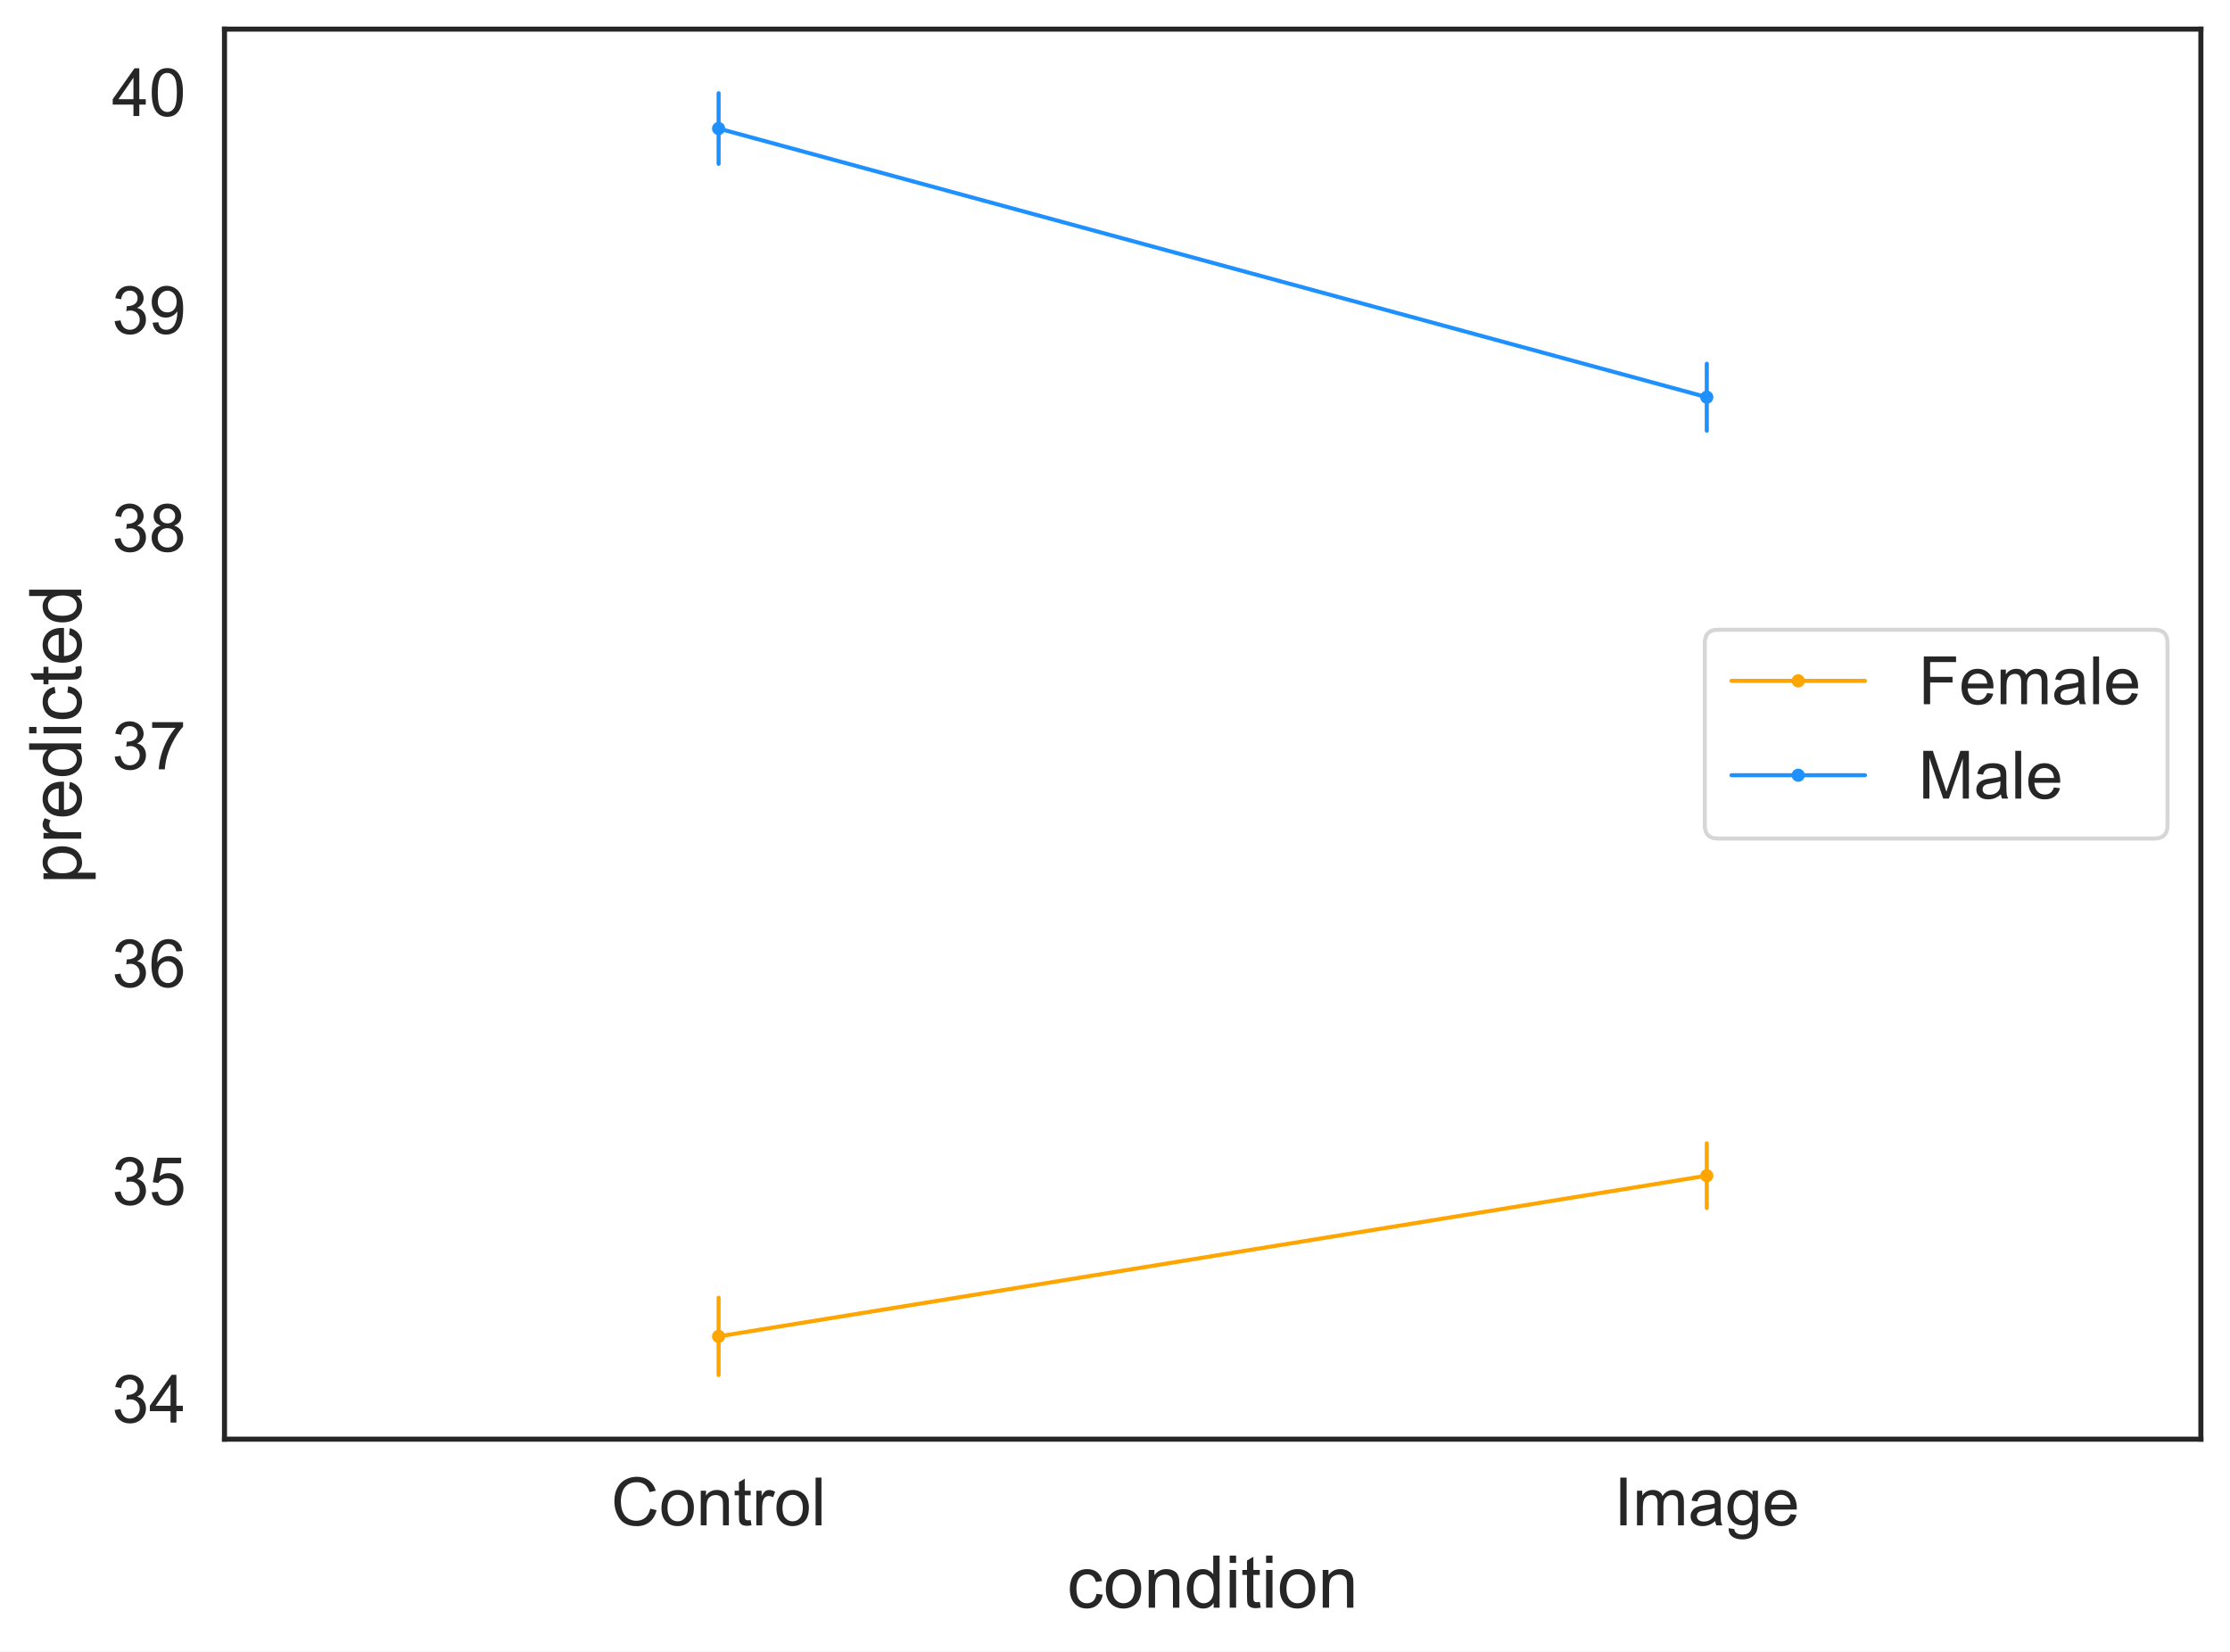
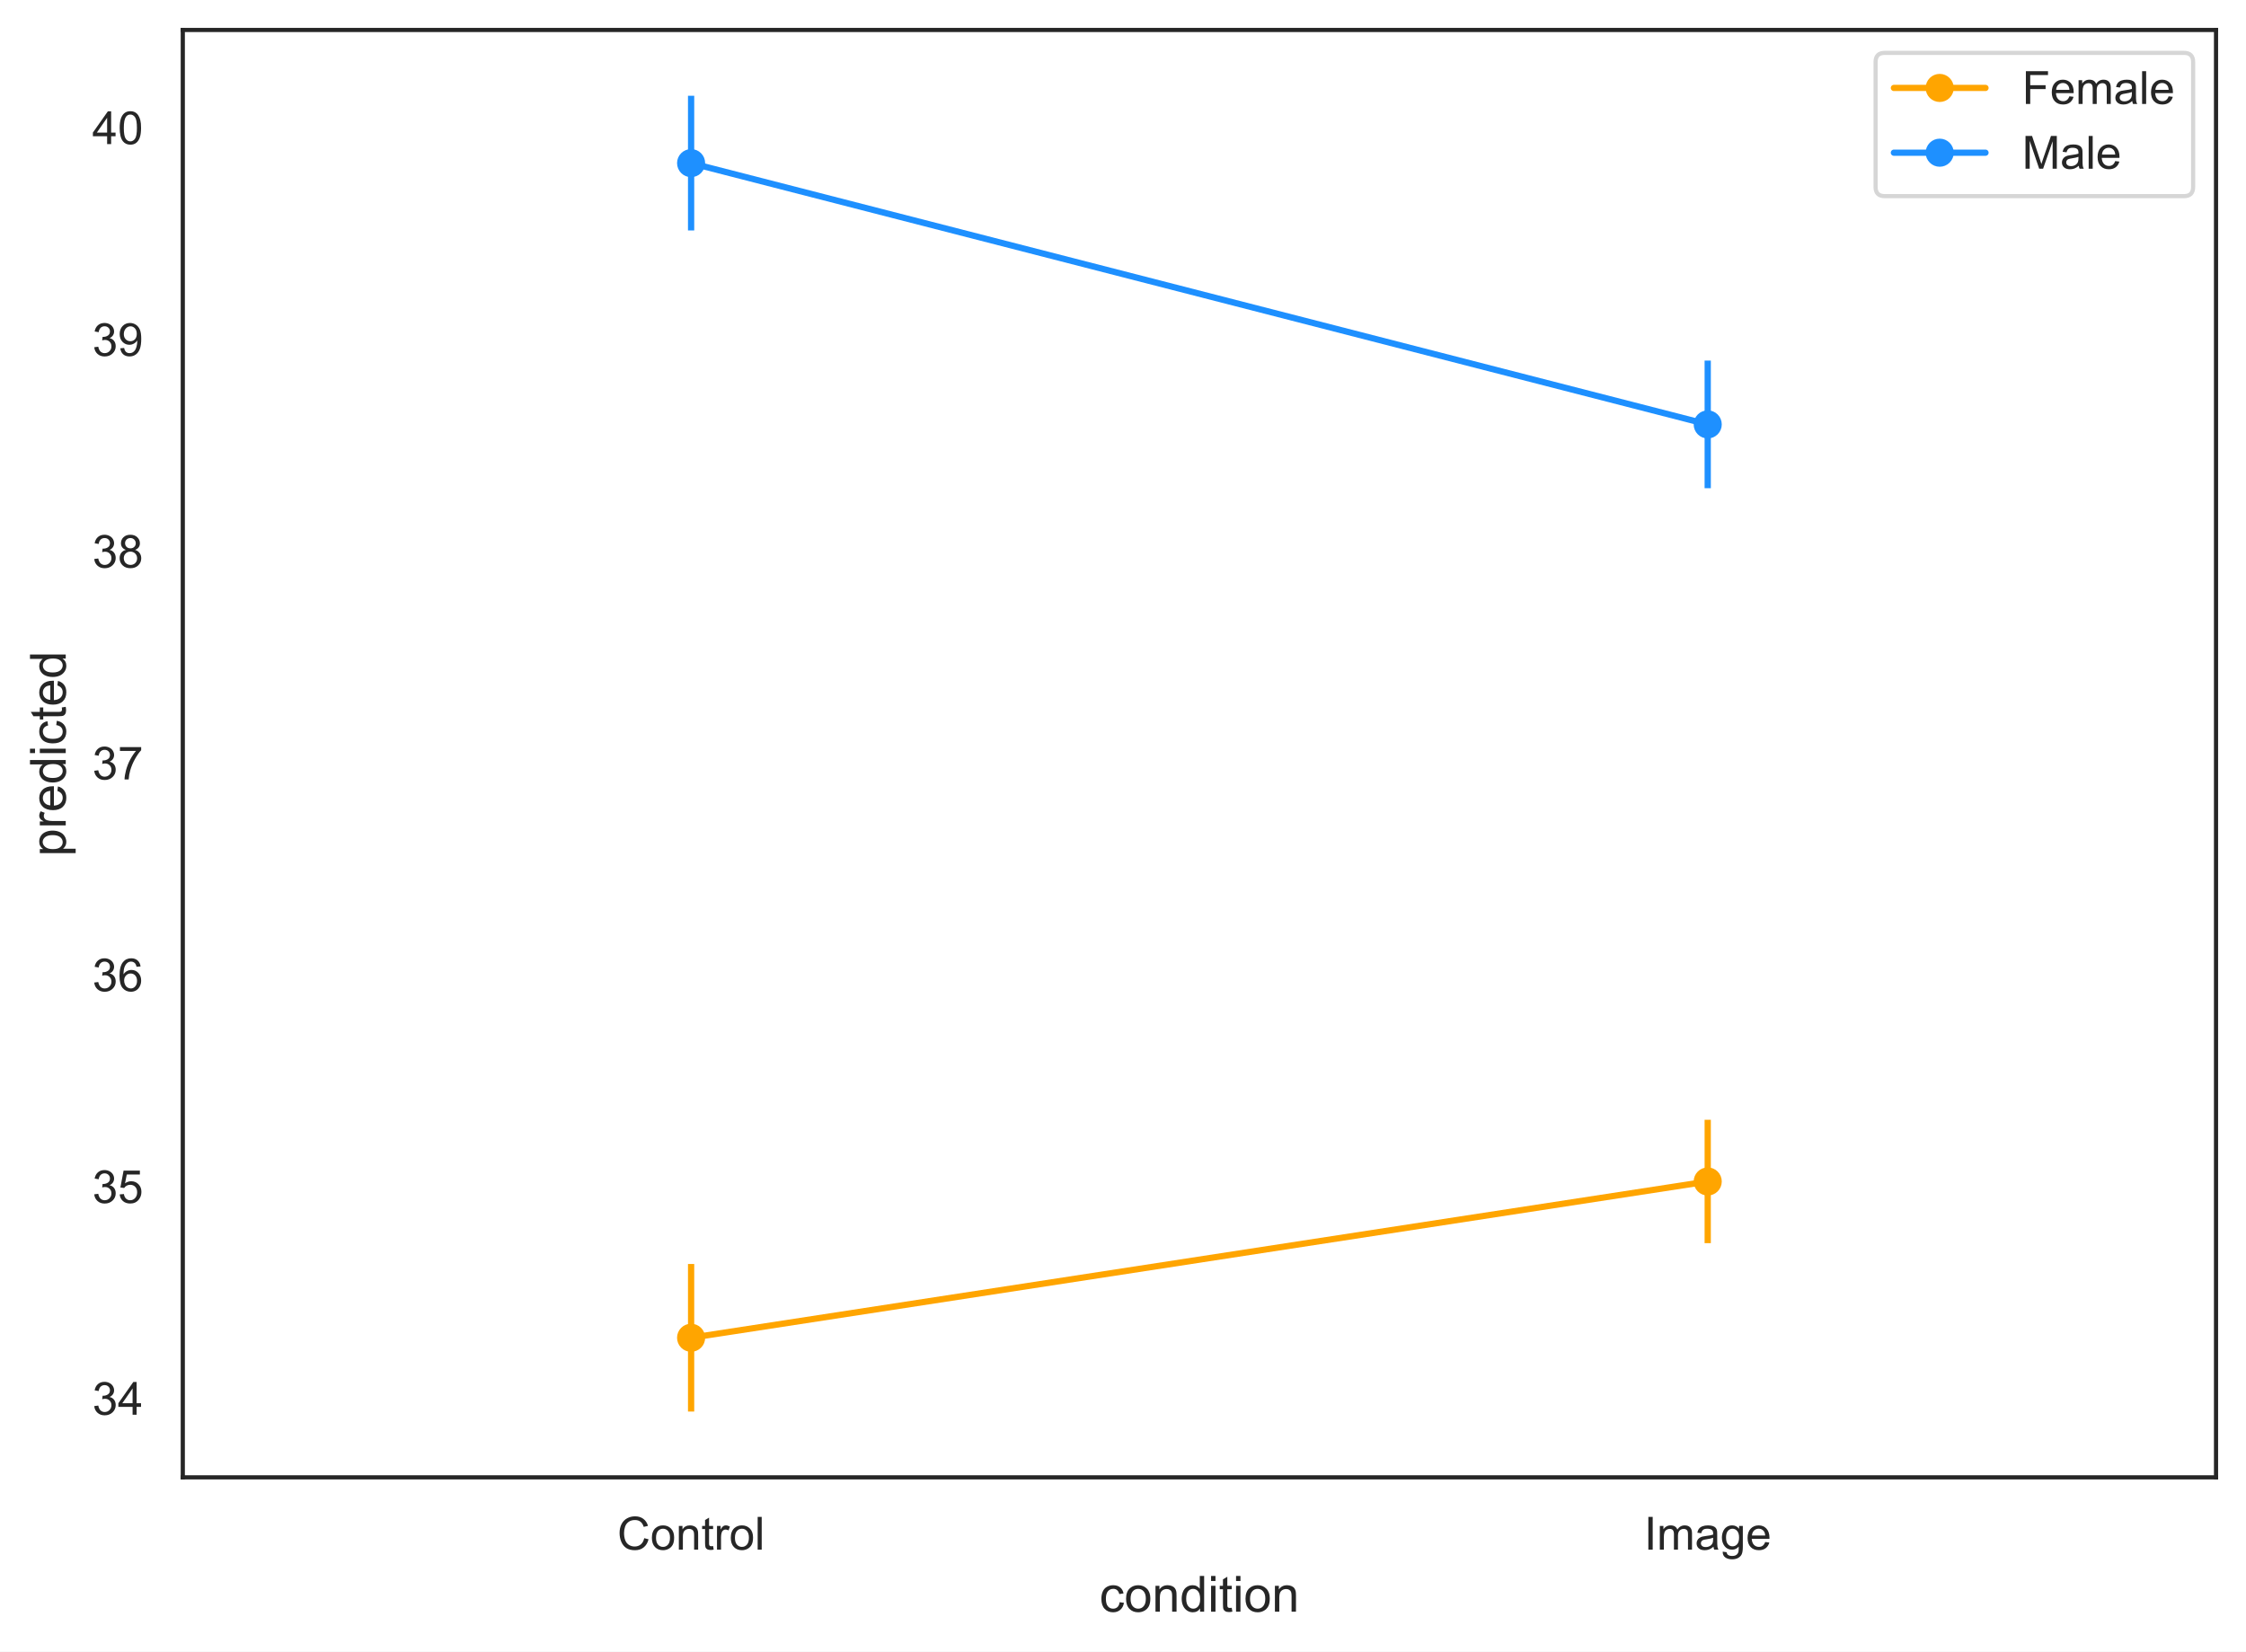
- <svg xmlns="http://www.w3.org/2000/svg" xmlns:xlink="http://www.w3.org/1999/xlink" width="551.413pt" height="408.305pt" viewBox="0 0 551.413 408.305" version="1.1">
+ <svg xmlns="http://www.w3.org/2000/svg" xmlns:xlink="http://www.w3.org/1999/xlink" width="539.502pt" height="396.763pt" viewBox="0 0 539.502 396.763" version="1.1">
  <defs>
    <style type="text/css">*{stroke-linejoin: round; stroke-linecap: butt}</style>
  </defs>
  <g id="figure_1">
    <g id="patch_1">
-       <path d="M 0 408.305  L 551.413 408.305  L 551.413 0  L 0 0  z " style="fill: #ffffff" />
+       <path d="M 0 396.763  L 539.502 396.763  L 539.502 0  L 0 0  z " style="fill: #ffffff" />
    </g>
    <g id="axes_1">
      <g id="patch_2">
-         <path d="M 55.513 355.86  L 544.213 355.86  L 544.213 7.2  L 55.513 7.2  z " style="fill: #ffffff" />
+         <path d="M 43.908 354.9  L 532.302 354.9  L 532.302 7.2  L 43.908 7.2  z " style="fill: #ffffff" />
      </g>
      <g id="matplotlib.axis_1">
        <g id="xtick_1">
          <g id="text_1">
-             <g style="fill: #262626" transform="translate(151.0943 377.1704) scale(0.165 -0.165)">
+             <g style="fill: #262626" transform="translate(148.278 372.2736) scale(0.11 -0.11)">
              <defs>
                <path id="ArialMT-43" d="M 3763 1606  L 4369 1453  Q 4178 706 3683 314  Q 3188 -78 2472 -78  Q 1731 -78 1267 223  Q 803 525 561 1097  Q 319 1669 319 2325  Q 319 3041 592 3573  Q 866 4106 1370 4382  Q 1875 4659 2481 4659  Q 3169 4659 3637 4309  Q 4106 3959 4291 3325  L 3694 3184  Q 3534 3684 3231 3912  Q 2928 4141 2469 4141  Q 1941 4141 1586 3887  Q 1231 3634 1087 3207  Q 944 2781 944 2328  Q 944 1744 1114 1308  Q 1284 872 1643 656  Q 2003 441 2422 441  Q 2931 441 3284 734  Q 3638 1028 3763 1606  z " transform="scale(0.015625)" />
                <path id="ArialMT-6f" d="M 213 1659  Q 213 2581 725 3025  Q 1153 3394 1769 3394  Q 2453 3394 2887 2945  Q 3322 2497 3322 1706  Q 3322 1066 3130 698  Q 2938 331 2570 128  Q 2203 -75 1769 -75  Q 1072 -75 642 372  Q 213 819 213 1659  z M 791 1659  Q 791 1022 1069 705  Q 1347 388 1769 388  Q 2188 388 2466 706  Q 2744 1025 2744 1678  Q 2744 2294 2464 2611  Q 2184 2928 1769 2928  Q 1347 2928 1069 2612  Q 791 2297 791 1659  z " transform="scale(0.015625)" />
                <path id="ArialMT-6e" d="M 422 0  L 422 3319  L 928 3319  L 928 2847  Q 1294 3394 1984 3394  Q 2284 3394 2536 3286  Q 2788 3178 2913 3003  Q 3038 2828 3088 2588  Q 3119 2431 3119 2041  L 3119 0  L 2556 0  L 2556 2019  Q 2556 2363 2490 2533  Q 2425 2703 2258 2804  Q 2091 2906 1866 2906  Q 1506 2906 1245 2678  Q 984 2450 984 1813  L 984 0  L 422 0  z " transform="scale(0.015625)" />
                <path id="ArialMT-74" d="M 1650 503  L 1731 6  Q 1494 -44 1306 -44  Q 1000 -44 831 53  Q 663 150 594 308  Q 525 466 525 972  L 525 2881  L 113 2881  L 113 3319  L 525 3319  L 525 4141  L 1084 4478  L 1084 3319  L 1650 3319  L 1650 2881  L 1084 2881  L 1084 941  Q 1084 700 1114 631  Q 1144 563 1211 522  Q 1278 481 1403 481  Q 1497 481 1650 503  z " transform="scale(0.015625)" />
                <path id="ArialMT-72" d="M 416 0  L 416 3319  L 922 3319  L 922 2816  Q 1116 3169 1280 3281  Q 1444 3394 1641 3394  Q 1925 3394 2219 3213  L 2025 2691  Q 1819 2813 1613 2813  Q 1428 2813 1281 2702  Q 1134 2591 1072 2394  Q 978 2094 978 1738  L 978 0  L 416 0  z " transform="scale(0.015625)" />
                <path id="ArialMT-6c" d="M 409 0  L 409 4581  L 972 4581  L 972 0  L 409 0  z " transform="scale(0.015625)" />
              </defs>
              <use xlink:href="#ArialMT-43" />
              <use xlink:href="#ArialMT-6f" transform="translate(72.2168 0)" />
              <use xlink:href="#ArialMT-6e" transform="translate(127.832 0)" />
              <use xlink:href="#ArialMT-74" transform="translate(183.4473 0)" />
              <use xlink:href="#ArialMT-72" transform="translate(211.2305 0)" />
              <use xlink:href="#ArialMT-6f" transform="translate(244.5312 0)" />
              <use xlink:href="#ArialMT-6c" transform="translate(300.1465 0)" />
            </g>
          </g>
        </g>
        <g id="xtick_2">
          <g id="text_2">
-             <g style="fill: #262626" transform="translate(399.1104 377.1704) scale(0.165 -0.165)">
+             <g style="fill: #262626" transform="translate(394.9189 372.2736) scale(0.11 -0.11)">
              <defs>
                <path id="ArialMT-49" d="M 597 0  L 597 4581  L 1203 4581  L 1203 0  L 597 0  z " transform="scale(0.015625)" />
                <path id="ArialMT-6d" d="M 422 0  L 422 3319  L 925 3319  L 925 2853  Q 1081 3097 1340 3245  Q 1600 3394 1931 3394  Q 2300 3394 2536 3241  Q 2772 3088 2869 2813  Q 3263 3394 3894 3394  Q 4388 3394 4653 3120  Q 4919 2847 4919 2278  L 4919 0  L 4359 0  L 4359 2091  Q 4359 2428 4304 2576  Q 4250 2725 4106 2815  Q 3963 2906 3769 2906  Q 3419 2906 3187 2673  Q 2956 2441 2956 1928  L 2956 0  L 2394 0  L 2394 2156  Q 2394 2531 2256 2718  Q 2119 2906 1806 2906  Q 1569 2906 1367 2781  Q 1166 2656 1075 2415  Q 984 2175 984 1722  L 984 0  L 422 0  z " transform="scale(0.015625)" />
                <path id="ArialMT-61" d="M 2588 409  Q 2275 144 1986 34  Q 1697 -75 1366 -75  Q 819 -75 525 192  Q 231 459 231 875  Q 231 1119 342 1320  Q 453 1522 633 1644  Q 813 1766 1038 1828  Q 1203 1872 1538 1913  Q 2219 1994 2541 2106  Q 2544 2222 2544 2253  Q 2544 2597 2384 2738  Q 2169 2928 1744 2928  Q 1347 2928 1158 2789  Q 969 2650 878 2297  L 328 2372  Q 403 2725 575 2942  Q 747 3159 1072 3276  Q 1397 3394 1825 3394  Q 2250 3394 2515 3294  Q 2781 3194 2906 3042  Q 3031 2891 3081 2659  Q 3109 2516 3109 2141  L 3109 1391  Q 3109 606 3145 398  Q 3181 191 3288 0  L 2700 0  Q 2613 175 2588 409  z M 2541 1666  Q 2234 1541 1622 1453  Q 1275 1403 1131 1340  Q 988 1278 909 1158  Q 831 1038 831 891  Q 831 666 1001 516  Q 1172 366 1500 366  Q 1825 366 2078 508  Q 2331 650 2450 897  Q 2541 1088 2541 1459  L 2541 1666  z " transform="scale(0.015625)" />
                <path id="ArialMT-67" d="M 319 -275  L 866 -356  Q 900 -609 1056 -725  Q 1266 -881 1628 -881  Q 2019 -881 2231 -725  Q 2444 -569 2519 -288  Q 2563 -116 2559 434  Q 2191 0 1641 0  Q 956 0 581 494  Q 206 988 206 1678  Q 206 2153 378 2554  Q 550 2956 876 3175  Q 1203 3394 1644 3394  Q 2231 3394 2613 2919  L 2613 3319  L 3131 3319  L 3131 450  Q 3131 -325 2973 -648  Q 2816 -972 2473 -1159  Q 2131 -1347 1631 -1347  Q 1038 -1347 672 -1080  Q 306 -813 319 -275  z M 784 1719  Q 784 1066 1043 766  Q 1303 466 1694 466  Q 2081 466 2343 764  Q 2606 1063 2606 1700  Q 2606 2309 2336 2618  Q 2066 2928 1684 2928  Q 1309 2928 1046 2623  Q 784 2319 784 1719  z " transform="scale(0.015625)" />
                <path id="ArialMT-65" d="M 2694 1069  L 3275 997  Q 3138 488 2766 206  Q 2394 -75 1816 -75  Q 1088 -75 661 373  Q 234 822 234 1631  Q 234 2469 665 2931  Q 1097 3394 1784 3394  Q 2450 3394 2872 2941  Q 3294 2488 3294 1666  Q 3294 1616 3291 1516  L 816 1516  Q 847 969 1125 678  Q 1403 388 1819 388  Q 2128 388 2347 550  Q 2566 713 2694 1069  z M 847 1978  L 2700 1978  Q 2663 2397 2488 2606  Q 2219 2931 1791 2931  Q 1403 2931 1139 2672  Q 875 2413 847 1978  z " transform="scale(0.015625)" />
              </defs>
              <use xlink:href="#ArialMT-49" />
              <use xlink:href="#ArialMT-6d" transform="translate(27.7832 0)" />
              <use xlink:href="#ArialMT-61" transform="translate(111.084 0)" />
              <use xlink:href="#ArialMT-67" transform="translate(166.6992 0)" />
              <use xlink:href="#ArialMT-65" transform="translate(222.3145 0)" />
            </g>
          </g>
        </g>
        <g id="text_3">
-           <g style="fill: #262626" transform="translate(263.8388 397.5272) scale(0.18 -0.18)">
+           <g style="fill: #262626" transform="translate(264.0894 387.1781) scale(0.12 -0.12)">
            <defs>
              <path id="ArialMT-63" d="M 2588 1216  L 3141 1144  Q 3050 572 2676 248  Q 2303 -75 1759 -75  Q 1078 -75 664 370  Q 250 816 250 1647  Q 250 2184 428 2587  Q 606 2991 970 3192  Q 1334 3394 1763 3394  Q 2303 3394 2647 3120  Q 2991 2847 3088 2344  L 2541 2259  Q 2463 2594 2264 2762  Q 2066 2931 1784 2931  Q 1359 2931 1093 2626  Q 828 2322 828 1663  Q 828 994 1084 691  Q 1341 388 1753 388  Q 2084 388 2306 591  Q 2528 794 2588 1216  z " transform="scale(0.015625)" />
              <path id="ArialMT-64" d="M 2575 0  L 2575 419  Q 2259 -75 1647 -75  Q 1250 -75 917 144  Q 584 363 401 755  Q 219 1147 219 1656  Q 219 2153 384 2558  Q 550 2963 881 3178  Q 1213 3394 1622 3394  Q 1922 3394 2156 3267  Q 2391 3141 2538 2938  L 2538 4581  L 3097 4581  L 3097 0  L 2575 0  z M 797 1656  Q 797 1019 1065 703  Q 1334 388 1700 388  Q 2069 388 2326 689  Q 2584 991 2584 1609  Q 2584 2291 2321 2609  Q 2059 2928 1675 2928  Q 1300 2928 1048 2622  Q 797 2316 797 1656  z " transform="scale(0.015625)" />
              <path id="ArialMT-69" d="M 425 3934  L 425 4581  L 988 4581  L 988 3934  L 425 3934  z M 425 0  L 425 3319  L 988 3319  L 988 0  L 425 0  z " transform="scale(0.015625)" />
            </defs>
            <use xlink:href="#ArialMT-63" />
            <use xlink:href="#ArialMT-6f" transform="translate(50 0)" />
            <use xlink:href="#ArialMT-6e" transform="translate(105.6152 0)" />
            <use xlink:href="#ArialMT-64" transform="translate(161.2305 0)" />
            <use xlink:href="#ArialMT-69" transform="translate(216.8457 0)" />
            <use xlink:href="#ArialMT-74" transform="translate(239.0625 0)" />
            <use xlink:href="#ArialMT-69" transform="translate(266.8457 0)" />
            <use xlink:href="#ArialMT-6f" transform="translate(289.0625 0)" />
            <use xlink:href="#ArialMT-6e" transform="translate(344.6777 0)" />
          </g>
        </g>
      </g>
      <g id="matplotlib.axis_2">
        <g id="ytick_1">
          <g id="text_4">
-             <g style="fill: #262626" transform="translate(27.66156 351.7579) scale(0.165 -0.165)">
+             <g style="fill: #262626" transform="translate(22.17438 339.8629) scale(0.11 -0.11)">
              <defs>
                <path id="ArialMT-33" d="M 269 1209  L 831 1284  Q 928 806 1161 595  Q 1394 384 1728 384  Q 2125 384 2398 659  Q 2672 934 2672 1341  Q 2672 1728 2419 1979  Q 2166 2231 1775 2231  Q 1616 2231 1378 2169  L 1441 2663  Q 1497 2656 1531 2656  Q 1891 2656 2178 2843  Q 2466 3031 2466 3422  Q 2466 3731 2256 3934  Q 2047 4138 1716 4138  Q 1388 4138 1169 3931  Q 950 3725 888 3313  L 325 3413  Q 428 3978 793 4289  Q 1159 4600 1703 4600  Q 2078 4600 2393 4439  Q 2709 4278 2876 4000  Q 3044 3722 3044 3409  Q 3044 3113 2884 2869  Q 2725 2625 2413 2481  Q 2819 2388 3044 2092  Q 3269 1797 3269 1353  Q 3269 753 2831 336  Q 2394 -81 1725 -81  Q 1122 -81 723 278  Q 325 638 269 1209  z " transform="scale(0.015625)" />
                <path id="ArialMT-34" d="M 2069 0  L 2069 1097  L 81 1097  L 81 1613  L 2172 4581  L 2631 4581  L 2631 1613  L 3250 1613  L 3250 1097  L 2631 1097  L 2631 0  L 2069 0  z M 2069 1613  L 2069 3678  L 634 1613  L 2069 1613  z " transform="scale(0.015625)" />
              </defs>
              <use xlink:href="#ArialMT-33" />
              <use xlink:href="#ArialMT-34" transform="translate(55.61523 0)" />
            </g>
          </g>
        </g>
        <g id="ytick_2">
          <g id="text_5">
-             <g style="fill: #262626" transform="translate(27.66156 297.9129) scale(0.165 -0.165)">
+             <g style="fill: #262626" transform="translate(22.17438 288.9892) scale(0.11 -0.11)">
              <defs>
                <path id="ArialMT-35" d="M 266 1200  L 856 1250  Q 922 819 1161 601  Q 1400 384 1738 384  Q 2144 384 2425 690  Q 2706 997 2706 1503  Q 2706 1984 2436 2262  Q 2166 2541 1728 2541  Q 1456 2541 1237 2417  Q 1019 2294 894 2097  L 366 2166  L 809 4519  L 3088 4519  L 3088 3981  L 1259 3981  L 1013 2750  Q 1425 3038 1878 3038  Q 2478 3038 2890 2622  Q 3303 2206 3303 1553  Q 3303 931 2941 478  Q 2500 -78 1738 -78  Q 1113 -78 717 272  Q 322 622 266 1200  z " transform="scale(0.015625)" />
              </defs>
              <use xlink:href="#ArialMT-33" />
              <use xlink:href="#ArialMT-35" transform="translate(55.61523 0)" />
            </g>
          </g>
        </g>
        <g id="ytick_3">
          <g id="text_6">
-             <g style="fill: #262626" transform="translate(27.66156 244.0679) scale(0.165 -0.165)">
+             <g style="fill: #262626" transform="translate(22.17438 238.1155) scale(0.11 -0.11)">
              <defs>
                <path id="ArialMT-36" d="M 3184 3459  L 2625 3416  Q 2550 3747 2413 3897  Q 2184 4138 1850 4138  Q 1581 4138 1378 3988  Q 1113 3794 959 3422  Q 806 3050 800 2363  Q 1003 2672 1297 2822  Q 1591 2972 1913 2972  Q 2475 2972 2870 2558  Q 3266 2144 3266 1488  Q 3266 1056 3080 686  Q 2894 316 2569 119  Q 2244 -78 1831 -78  Q 1128 -78 684 439  Q 241 956 241 2144  Q 241 3472 731 4075  Q 1159 4600 1884 4600  Q 2425 4600 2770 4297  Q 3116 3994 3184 3459  z M 888 1484  Q 888 1194 1011 928  Q 1134 663 1356 523  Q 1578 384 1822 384  Q 2178 384 2434 671  Q 2691 959 2691 1453  Q 2691 1928 2437 2201  Q 2184 2475 1800 2475  Q 1419 2475 1153 2201  Q 888 1928 888 1484  z " transform="scale(0.015625)" />
              </defs>
              <use xlink:href="#ArialMT-33" />
              <use xlink:href="#ArialMT-36" transform="translate(55.61523 0)" />
            </g>
          </g>
        </g>
        <g id="ytick_4">
          <g id="text_7">
-             <g style="fill: #262626" transform="translate(27.66156 190.2229) scale(0.165 -0.165)">
+             <g style="fill: #262626" transform="translate(22.17438 187.2419) scale(0.11 -0.11)">
              <defs>
                <path id="ArialMT-37" d="M 303 3981  L 303 4522  L 3269 4522  L 3269 4084  Q 2831 3619 2401 2847  Q 1972 2075 1738 1259  Q 1569 684 1522 0  L 944 0  Q 953 541 1156 1306  Q 1359 2072 1739 2783  Q 2119 3494 2547 3981  L 303 3981  z " transform="scale(0.015625)" />
              </defs>
              <use xlink:href="#ArialMT-33" />
              <use xlink:href="#ArialMT-37" transform="translate(55.61523 0)" />
            </g>
          </g>
        </g>
        <g id="ytick_5">
          <g id="text_8">
-             <g style="fill: #262626" transform="translate(27.66156 136.3779) scale(0.165 -0.165)">
+             <g style="fill: #262626" transform="translate(22.17438 136.3682) scale(0.11 -0.11)">
              <defs>
                <path id="ArialMT-38" d="M 1131 2484  Q 781 2613 612 2850  Q 444 3088 444 3419  Q 444 3919 803 4259  Q 1163 4600 1759 4600  Q 2359 4600 2725 4251  Q 3091 3903 3091 3403  Q 3091 3084 2923 2848  Q 2756 2613 2416 2484  Q 2838 2347 3058 2040  Q 3278 1734 3278 1309  Q 3278 722 2862 322  Q 2447 -78 1769 -78  Q 1091 -78 675 323  Q 259 725 259 1325  Q 259 1772 486 2073  Q 713 2375 1131 2484  z M 1019 3438  Q 1019 3113 1228 2906  Q 1438 2700 1772 2700  Q 2097 2700 2305 2904  Q 2513 3109 2513 3406  Q 2513 3716 2298 3927  Q 2084 4138 1766 4138  Q 1444 4138 1231 3931  Q 1019 3725 1019 3438  z M 838 1322  Q 838 1081 952 856  Q 1066 631 1291 507  Q 1516 384 1775 384  Q 2178 384 2440 643  Q 2703 903 2703 1303  Q 2703 1709 2433 1975  Q 2163 2241 1756 2241  Q 1359 2241 1098 1978  Q 838 1716 838 1322  z " transform="scale(0.015625)" />
              </defs>
              <use xlink:href="#ArialMT-33" />
              <use xlink:href="#ArialMT-38" transform="translate(55.61523 0)" />
            </g>
          </g>
        </g>
        <g id="ytick_6">
          <g id="text_9">
-             <g style="fill: #262626" transform="translate(27.66156 82.53291) scale(0.165 -0.165)">
+             <g style="fill: #262626" transform="translate(22.17438 85.4945) scale(0.11 -0.11)">
              <defs>
                <path id="ArialMT-39" d="M 350 1059  L 891 1109  Q 959 728 1153 556  Q 1347 384 1650 384  Q 1909 384 2104 503  Q 2300 622 2425 820  Q 2550 1019 2634 1356  Q 2719 1694 2719 2044  Q 2719 2081 2716 2156  Q 2547 1888 2255 1720  Q 1963 1553 1622 1553  Q 1053 1553 659 1965  Q 266 2378 266 3053  Q 266 3750 677 4175  Q 1088 4600 1706 4600  Q 2153 4600 2523 4359  Q 2894 4119 3086 3673  Q 3278 3228 3278 2384  Q 3278 1506 3087 986  Q 2897 466 2520 194  Q 2144 -78 1638 -78  Q 1100 -78 759 220  Q 419 519 350 1059  z M 2653 3081  Q 2653 3566 2395 3850  Q 2138 4134 1775 4134  Q 1400 4134 1122 3828  Q 844 3522 844 3034  Q 844 2597 1108 2323  Q 1372 2050 1759 2050  Q 2150 2050 2401 2323  Q 2653 2597 2653 3081  z " transform="scale(0.015625)" />
              </defs>
              <use xlink:href="#ArialMT-33" />
              <use xlink:href="#ArialMT-39" transform="translate(55.61523 0)" />
            </g>
          </g>
        </g>
        <g id="ytick_7">
          <g id="text_10">
-             <g style="fill: #262626" transform="translate(27.66156 28.68791) scale(0.165 -0.165)">
+             <g style="fill: #262626" transform="translate(22.17438 34.62082) scale(0.11 -0.11)">
              <defs>
                <path id="ArialMT-30" d="M 266 2259  Q 266 3072 433 3567  Q 600 4063 929 4331  Q 1259 4600 1759 4600  Q 2128 4600 2406 4451  Q 2684 4303 2865 4023  Q 3047 3744 3150 3342  Q 3253 2941 3253 2259  Q 3253 1453 3087 958  Q 2922 463 2592 192  Q 2263 -78 1759 -78  Q 1097 -78 719 397  Q 266 969 266 2259  z M 844 2259  Q 844 1131 1108 757  Q 1372 384 1759 384  Q 2147 384 2411 759  Q 2675 1134 2675 2259  Q 2675 3391 2411 3762  Q 2147 4134 1753 4134  Q 1366 4134 1134 3806  Q 844 3388 844 2259  z " transform="scale(0.015625)" />
              </defs>
              <use xlink:href="#ArialMT-34" />
              <use xlink:href="#ArialMT-30" transform="translate(55.61523 0)" />
            </g>
          </g>
        </g>
        <g id="text_11">
-           <g style="fill: #262626" transform="translate(20.08406 218.5509) rotate(-90) scale(0.18 -0.18)">
+           <g style="fill: #262626" transform="translate(15.78937 205.7306) rotate(-90) scale(0.12 -0.12)">
            <defs>
              <path id="ArialMT-70" d="M 422 -1272  L 422 3319  L 934 3319  L 934 2888  Q 1116 3141 1344 3267  Q 1572 3394 1897 3394  Q 2322 3394 2647 3175  Q 2972 2956 3137 2557  Q 3303 2159 3303 1684  Q 3303 1175 3120 767  Q 2938 359 2589 142  Q 2241 -75 1856 -75  Q 1575 -75 1351 44  Q 1128 163 984 344  L 984 -1272  L 422 -1272  z M 931 1641  Q 931 1000 1190 694  Q 1450 388 1819 388  Q 2194 388 2461 705  Q 2728 1022 2728 1688  Q 2728 2322 2467 2637  Q 2206 2953 1844 2953  Q 1484 2953 1207 2617  Q 931 2281 931 1641  z " transform="scale(0.015625)" />
            </defs>
            <use xlink:href="#ArialMT-70" />
            <use xlink:href="#ArialMT-72" transform="translate(55.61523 0)" />
            <use xlink:href="#ArialMT-65" transform="translate(88.91602 0)" />
            <use xlink:href="#ArialMT-64" transform="translate(144.5312 0)" />
            <use xlink:href="#ArialMT-69" transform="translate(200.1465 0)" />
            <use xlink:href="#ArialMT-63" transform="translate(222.3633 0)" />
            <use xlink:href="#ArialMT-74" transform="translate(272.3633 0)" />
            <use xlink:href="#ArialMT-65" transform="translate(300.1465 0)" />
            <use xlink:href="#ArialMT-64" transform="translate(355.7617 0)" />
          </g>
        </g>
      </g>
+       <g id="LineCollection_1">
+         <path d="M 166.007 339.095  L 166.007 303.643  " clip-path="url(#p5bb08bacb4)" style="fill: none; stroke: #ffa500; stroke-width: 1.5" />
+         <path d="M 410.204 298.645  L 410.204 269.005  " clip-path="url(#p5bb08bacb4)" style="fill: none; stroke: #ffa500; stroke-width: 1.5" />
+       </g>
+       <g id="LineCollection_2">
+         <path d="M 166.007 55.365  L 166.007 23.005  " clip-path="url(#p5bb08bacb4)" style="fill: none; stroke: #1e90ff; stroke-width: 1.5" />
+         <path d="M 410.204 117.287  L 410.204 86.618  " clip-path="url(#p5bb08bacb4)" style="fill: none; stroke: #1e90ff; stroke-width: 1.5" />
+       </g>
+       <g id="patch_3">
+         <path d="M 43.908 354.9  L 43.908 7.2  " style="fill: none; stroke: #262626; stroke-linejoin: miter; stroke-linecap: square" />
+       </g>
+       <g id="patch_4">
+         <path d="M 532.302 354.9  L 532.302 7.2  " style="fill: none; stroke: #262626; stroke-linejoin: miter; stroke-linecap: square" />
+       </g>
+       <g id="patch_5">
+         <path d="M 43.908 354.9  L 532.302 354.9  " style="fill: none; stroke: #262626; stroke-linejoin: miter; stroke-linecap: square" />
+       </g>
+       <g id="patch_6">
+         <path d="M 43.908 7.2  L 532.302 7.2  " style="fill: none; stroke: #262626; stroke-linejoin: miter; stroke-linecap: square" />
+       </g>
      <g id="line2d_1">
-         <path d="M 177.688 330.446  L 422.038 290.709  " clip-path="url(#pac8486d01b)" style="fill: none; stroke: #ffa500; stroke-linecap: round" />
+         <path d="M 166.007 321.369  L 410.204 283.825  " clip-path="url(#p5bb08bacb4)" style="fill: none; stroke: #ffa500; stroke-width: 1.5; stroke-linecap: round" />
        <defs>
-           <path id="m9f5ce167e3" d="M 0 1.253  C 0.332 1.253 0.651 1.121 0.886 0.886  C 1.121 0.651 1.253 0.332 1.253 0  C 1.253 -0.332 1.121 -0.651 0.886 -0.886  C 0.651 -1.121 0.332 -1.253 0 -1.253  C -0.332 -1.253 -0.651 -1.121 -0.886 -0.886  C -1.121 -0.651 -1.253 -0.332 -1.253 0  C -1.253 0.332 -1.121 0.651 -0.886 0.886  C -0.651 1.121 -0.332 1.253 0 1.253  z " style="stroke: #ffa500; stroke-width: 0.75" />
+           <path id="m44d9703dae" d="M 0 3  C 0.796 3 1.559 2.684 2.121 2.121  C 2.684 1.559 3 0.796 3 0  C 3 -0.796 2.684 -1.559 2.121 -2.121  C 1.559 -2.684 0.796 -3 0 -3  C -0.796 -3 -1.559 -2.684 -2.121 -2.121  C -2.684 -1.559 -3 -0.796 -3 0  C -3 0.796 -2.684 1.559 -2.121 2.121  C -1.559 2.684 -0.796 3 0 3  z " style="stroke: #ffa500; stroke-width: 0.75" />
        </defs>
-         <g clip-path="url(#pac8486d01b)">
-           <use xlink:href="#m9f5ce167e3" x="177.688" y="330.446" style="fill: #ffa500; stroke: #ffa500; stroke-width: 0.75" />
-           <use xlink:href="#m9f5ce167e3" x="422.038" y="290.709" style="fill: #ffa500; stroke: #ffa500; stroke-width: 0.75" />
+         <g clip-path="url(#p5bb08bacb4)">
+           <use xlink:href="#m44d9703dae" x="166.007" y="321.369" style="fill: #ffa500; stroke: #ffa500; stroke-width: 0.75" />
+           <use xlink:href="#m44d9703dae" x="410.204" y="283.825" style="fill: #ffa500; stroke: #ffa500; stroke-width: 0.75" />
        </g>
      </g>
      <g id="line2d_2">
-         <path d="M 177.688 340.012  L 177.688 320.88  " clip-path="url(#pac8486d01b)" style="fill: none; stroke: #ffa500; stroke-linecap: round" />
-       </g>
-       <g id="line2d_3">
-         <path d="M 422.038 298.708  L 422.038 282.71  " clip-path="url(#pac8486d01b)" style="fill: none; stroke: #ffa500; stroke-linecap: round" />
-       </g>
-       <g id="line2d_4">
-         <path d="M 177.688 31.78  L 422.038 98.214  " clip-path="url(#pac8486d01b)" style="fill: none; stroke: #1e90ff; stroke-linecap: round" />
+         <path d="M 166.007 39.185  L 410.204 101.953  " clip-path="url(#p5bb08bacb4)" style="fill: none; stroke: #1e90ff; stroke-width: 1.5; stroke-linecap: round" />
        <defs>
-           <path id="m18f4d6c1b0" d="M 0 1.253  C 0.332 1.253 0.651 1.121 0.886 0.886  C 1.121 0.651 1.253 0.332 1.253 0  C 1.253 -0.332 1.121 -0.651 0.886 -0.886  C 0.651 -1.121 0.332 -1.253 0 -1.253  C -0.332 -1.253 -0.651 -1.121 -0.886 -0.886  C -1.121 -0.651 -1.253 -0.332 -1.253 0  C -1.253 0.332 -1.121 0.651 -0.886 0.886  C -0.651 1.121 -0.332 1.253 0 1.253  z " style="stroke: #1e90ff; stroke-width: 0.75" />
+           <path id="m6e9cd3084f" d="M 0 3  C 0.796 3 1.559 2.684 2.121 2.121  C 2.684 1.559 3 0.796 3 0  C 3 -0.796 2.684 -1.559 2.121 -2.121  C 1.559 -2.684 0.796 -3 0 -3  C -0.796 -3 -1.559 -2.684 -2.121 -2.121  C -2.684 -1.559 -3 -0.796 -3 0  C -3 0.796 -2.684 1.559 -2.121 2.121  C -1.559 2.684 -0.796 3 0 3  z " style="stroke: #1e90ff; stroke-width: 0.75" />
        </defs>
-         <g clip-path="url(#pac8486d01b)">
-           <use xlink:href="#m18f4d6c1b0" x="177.688" y="31.78" style="fill: #1e90ff; stroke: #1e90ff; stroke-width: 0.75" />
-           <use xlink:href="#m18f4d6c1b0" x="422.038" y="98.214" style="fill: #1e90ff; stroke: #1e90ff; stroke-width: 0.75" />
-         </g>
-       </g>
-       <g id="line2d_5">
-         <path d="M 177.688 40.512  L 177.688 23.048  " clip-path="url(#pac8486d01b)" style="fill: none; stroke: #1e90ff; stroke-linecap: round" />
-       </g>
-       <g id="line2d_6">
-         <path d="M 422.038 106.49  L 422.038 89.937  " clip-path="url(#pac8486d01b)" style="fill: none; stroke: #1e90ff; stroke-linecap: round" />
-       </g>
-       <g id="line2d_7" />
-       <g id="line2d_8" />
-       <g id="patch_3">
-         <path d="M 55.513 355.86  L 55.513 7.2  " style="fill: none; stroke: #262626; stroke-width: 1.25; stroke-linejoin: miter; stroke-linecap: square" />
-       </g>
-       <g id="patch_4">
-         <path d="M 544.213 355.86  L 544.213 7.2  " style="fill: none; stroke: #262626; stroke-width: 1.25; stroke-linejoin: miter; stroke-linecap: square" />
-       </g>
-       <g id="patch_5">
-         <path d="M 55.513 355.86  L 544.213 355.86  " style="fill: none; stroke: #262626; stroke-width: 1.25; stroke-linejoin: miter; stroke-linecap: square" />
-       </g>
-       <g id="patch_6">
-         <path d="M 55.513 7.2  L 544.213 7.2  " style="fill: none; stroke: #262626; stroke-width: 1.25; stroke-linejoin: miter; stroke-linecap: square" />
+         <g clip-path="url(#p5bb08bacb4)">
+           <use xlink:href="#m6e9cd3084f" x="166.007" y="39.185" style="fill: #1e90ff; stroke: #1e90ff; stroke-width: 0.75" />
+           <use xlink:href="#m6e9cd3084f" x="410.204" y="101.953" style="fill: #1e90ff; stroke: #1e90ff; stroke-width: 0.75" />
+         </g>
      </g>
      <g id="legend_1">
        <g id="patch_7">
-           <path d="M 424.848 207.345  L 532.663 207.345  Q 535.963 207.345 535.963 204.045  L 535.963 159.015  Q 535.963 155.715 532.663 155.715  L 424.848 155.715  Q 421.548 155.715 421.548 159.015  L 421.548 204.045  Q 421.548 207.345 424.848 207.345  z " style="fill: #ffffff; opacity: 0.8; stroke: #cccccc; stroke-linejoin: miter" />
-         </g>
-         <g id="line2d_9">
-           <path d="M 428.148 168.351  L 444.648 168.351  L 461.148 168.351  " style="fill: none; stroke: #ffa500; stroke-linecap: round" />
+           <path d="M 452.726 47.12  L 524.602 47.12  Q 526.802 47.12 526.802 44.92  L 526.802 14.9  Q 526.802 12.7 524.602 12.7  L 452.726 12.7  Q 450.526 12.7 450.526 14.9  L 450.526 44.92  Q 450.526 47.12 452.726 47.12  z " style="fill: #ffffff; opacity: 0.8; stroke: #cccccc; stroke-linejoin: miter" />
+         </g>
+         <g id="line2d_3">
+           <path d="M 454.926 21.124  L 465.926 21.124  L 476.926 21.124  " style="fill: none; stroke: #ffa500; stroke-width: 1.5; stroke-linecap: round" />
          <g>
-             <use xlink:href="#m9f5ce167e3" x="444.648" y="168.351" style="fill: #ffa500; stroke: #ffa500; stroke-width: 0.75" />
+             <use xlink:href="#m44d9703dae" x="465.926" y="21.124" style="fill: #ffa500; stroke: #ffa500; stroke-width: 0.75" />
          </g>
        </g>
        <g id="text_12">
-           <g style="fill: #262626" transform="translate(474.348 174.1256) scale(0.165 -0.165)">
+           <g style="fill: #262626" transform="translate(485.7258 24.97359) scale(0.11 -0.11)">
            <defs>
              <path id="ArialMT-46" d="M 525 0  L 525 4581  L 3616 4581  L 3616 4041  L 1131 4041  L 1131 2622  L 3281 2622  L 3281 2081  L 1131 2081  L 1131 0  L 525 0  z " transform="scale(0.015625)" />
            </defs>
            <use xlink:href="#ArialMT-46" />
            <use xlink:href="#ArialMT-65" transform="translate(61.08398 0)" />
            <use xlink:href="#ArialMT-6d" transform="translate(116.6992 0)" />
            <use xlink:href="#ArialMT-61" transform="translate(200 0)" />
            <use xlink:href="#ArialMT-6c" transform="translate(255.6152 0)" />
            <use xlink:href="#ArialMT-65" transform="translate(277.832 0)" />
          </g>
        </g>
-         <g id="line2d_10">
-           <path d="M 428.148 191.69  L 444.648 191.69  L 461.148 191.69  " style="fill: none; stroke: #1e90ff; stroke-linecap: round" />
+         <g id="line2d_4">
+           <path d="M 454.926 36.683  L 465.926 36.683  L 476.926 36.683  " style="fill: none; stroke: #1e90ff; stroke-width: 1.5; stroke-linecap: round" />
          <g>
-             <use xlink:href="#m18f4d6c1b0" x="444.648" y="191.69" style="fill: #1e90ff; stroke: #1e90ff; stroke-width: 0.75" />
+             <use xlink:href="#m6e9cd3084f" x="465.926" y="36.683" style="fill: #1e90ff; stroke: #1e90ff; stroke-width: 0.75" />
          </g>
        </g>
        <g id="text_13">
-           <g style="fill: #262626" transform="translate(474.348 197.4654) scale(0.165 -0.165)">
+           <g style="fill: #262626" transform="translate(485.7258 40.53344) scale(0.11 -0.11)">
            <defs>
              <path id="ArialMT-4d" d="M 475 0  L 475 4581  L 1388 4581  L 2472 1338  Q 2622 884 2691 659  Q 2769 909 2934 1394  L 4031 4581  L 4847 4581  L 4847 0  L 4263 0  L 4263 3834  L 2931 0  L 2384 0  L 1059 3900  L 1059 0  L 475 0  z " transform="scale(0.015625)" />
            </defs>
            <use xlink:href="#ArialMT-4d" />
            <use xlink:href="#ArialMT-61" transform="translate(83.30078 0)" />
            <use xlink:href="#ArialMT-6c" transform="translate(138.916 0)" />
            <use xlink:href="#ArialMT-65" transform="translate(161.1328 0)" />
          </g>
        </g>
      </g>
    </g>
  </g>
  <defs>
-     <clipPath id="pac8486d01b">
-       <rect x="55.513" y="7.2" width="488.7" height="348.66" />
+     <clipPath id="p5bb08bacb4">
+       <rect x="43.908" y="7.2" width="488.394" height="347.7" />
    </clipPath>
  </defs>
</svg>
